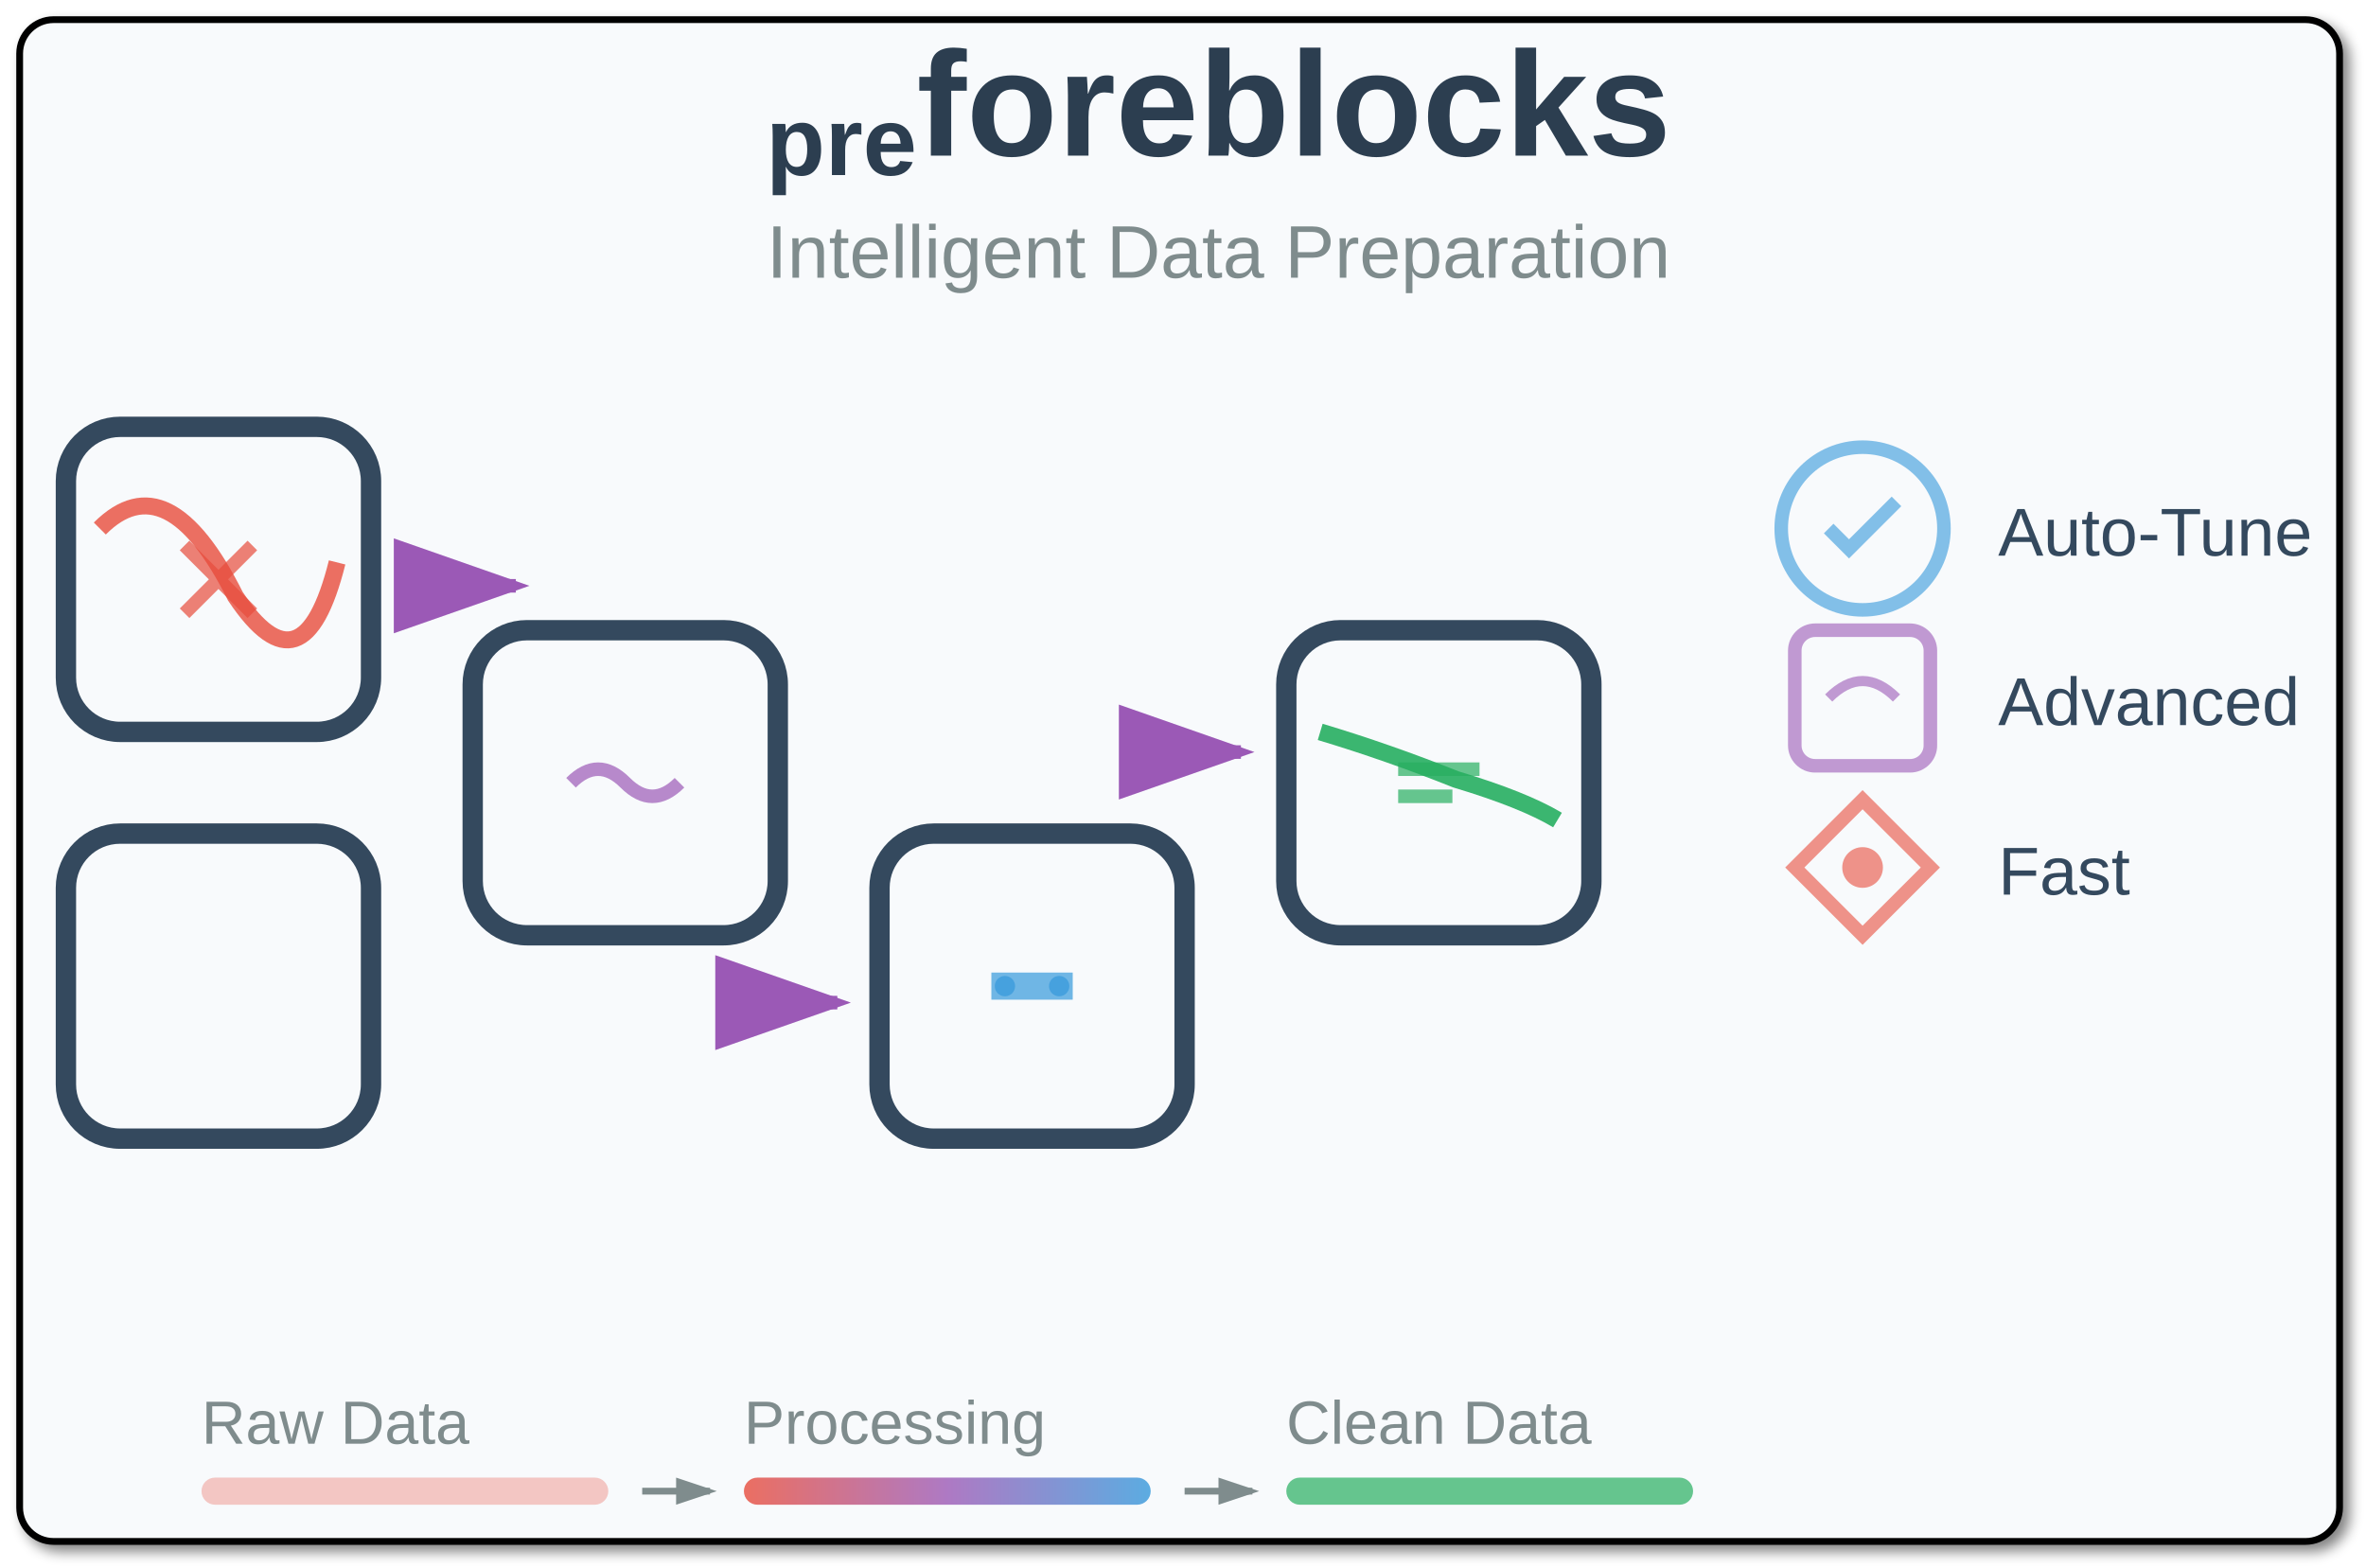
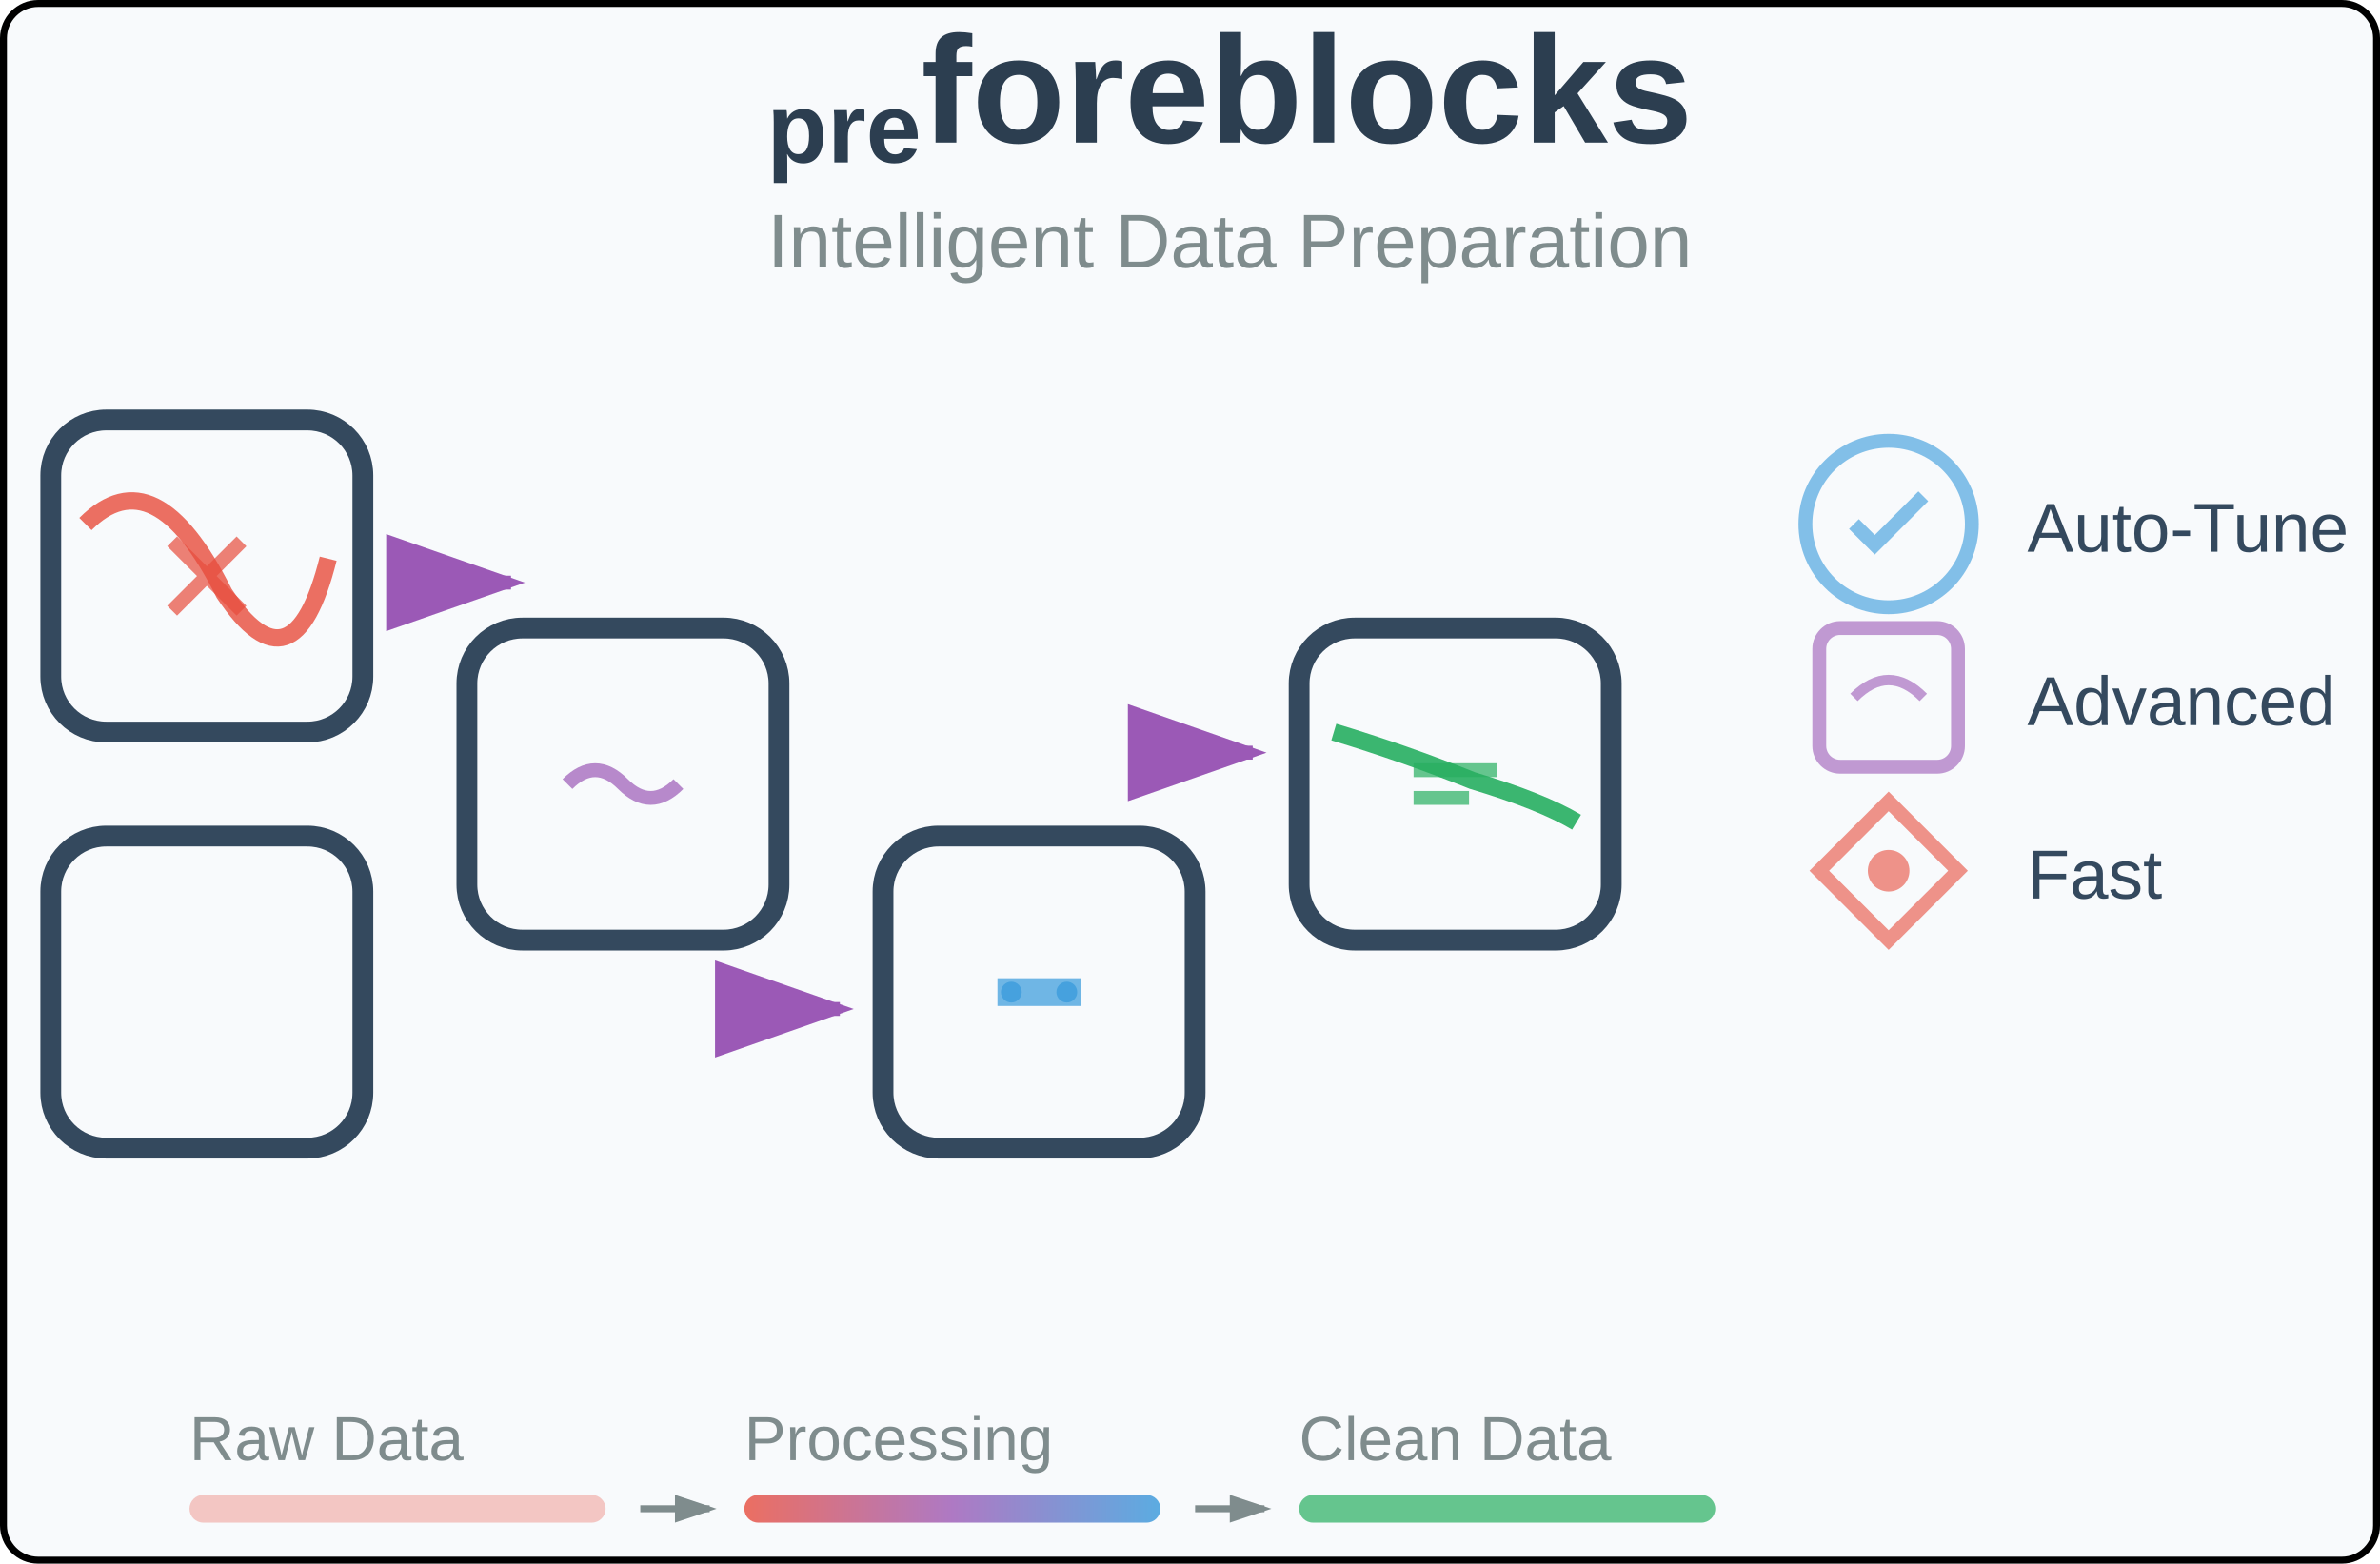
- <svg xmlns="http://www.w3.org/2000/svg" viewBox="0 0 348.972 231.279" version="1.1" id="svg24" width="348.972" height="231.279">
+ <svg xmlns="http://www.w3.org/2000/svg" viewBox="0 0 343.172 225.479" version="1.1" id="svg24" width="343.172" height="225.479">
  <defs id="defs6">
    <linearGradient id="flowGradient" x1="20.656" y1="19.365" x2="36.148" y2="19.365" gradientTransform="scale(3.872983,0.2581989)" gradientUnits="userSpaceOnUse">
      <stop offset="0" stop-color="#e74c3c" stop-opacity="0.8" id="stop1" />
      <stop offset="0.5" stop-color="#9b59b6" stop-opacity="0.8" id="stop2" />
      <stop offset="1" stop-color="#3498db" stop-opacity="0.8" id="stop3" />
    </linearGradient>
    <linearGradient id="cleanGradient" x1="0" y1="0" x2="1" y2="0">
      <stop offset="0" stop-color="#27ae60" stop-opacity="0.8" id="stop4" />
      <stop offset="1" stop-color="#2ecc71" stop-opacity="0.8" id="stop5" />
    </linearGradient>
    <marker id="arrowhead" markerWidth="10" markerHeight="7" refX="9" refY="3.5" orient="auto" markerUnits="strokeWidth">
-       <polygon points="10,3.5 0,7 0,0 " fill="#9b59b6" id="polygon5" />
+       <polygon points="0,7 0,0 10,3.5 " fill="#9b59b6" id="polygon5" />
    </marker>
    <marker id="smallArrow" markerWidth="6" markerHeight="4" refX="5" refY="2" orient="auto" markerUnits="strokeWidth">
-       <polygon points="6,2 0,4 0,0 " fill="#7f8c8d" id="polygon6" />
+       <polygon points="0,4 0,0 6,2 " fill="#7f8c8d" id="polygon6" />
    </marker>
    <marker id="arrowhead-1" markerWidth="10" markerHeight="7" refX="9" refY="3.5" orient="auto" markerUnits="strokeWidth">
-       <polygon points="0,7 0,0 10,3.5 " fill="#9b59b6" id="polygon5-8" />
+       <polygon points="0,0 10,3.5 0,7 " fill="#9b59b6" id="polygon5-8" />
    </marker>
    <marker id="arrowhead-1-3" markerWidth="10" markerHeight="7" refX="9" refY="3.5" orient="auto" markerUnits="strokeWidth">
-       <polygon points="0,0 10,3.5 0,7 " fill="#9b59b6" id="polygon5-8-5" />
+       <polygon points="10,3.5 0,7 0,0 " fill="#9b59b6" id="polygon5-8-5" />
    </marker>
    <filter style="color-interpolation-filters:sRGB" id="filter9" x="-0.008" y="-0.013" width="1.02" height="1.03">
      <feFlood result="flood" in="SourceGraphic" flood-opacity="0.498" flood-color="rgb(0,0,0)" id="feFlood8" />
      <feGaussianBlur result="blur" in="SourceGraphic" stdDeviation="1" id="feGaussianBlur8" />
      <feOffset result="offset" in="blur" dx="1" dy="1" id="feOffset8" />
      <feComposite result="comp1" operator="in" in="flood" in2="offset" id="feComposite8" />
      <feComposite result="comp2" operator="over" in="SourceGraphic" in2="comp1" id="feComposite9" />
    </filter>
  </defs>
-   <path width="342.172" height="224.479" fill="#f8fafc" stroke="#e2e8f0" stroke-width="0.277" id="rect1" x="2.9" y="2.9" style="stroke:#000000;stroke-width:1;stroke-linejoin:round;stroke-dasharray:none;stroke-opacity:1;filter:url(#filter9)" d="M 7.9,2.9 H 340.072 a 5,5 45 0 1 5,5 V 222.379 a 5,5 135 0 1 -5,5 H 7.9 a 5,5 45 0 1 -5,-5 l 0,-214.479 a 5,5 135 0 1 5,-5 z" />
-   <rect x="9.722" y="62.964" width="45" height="45" rx="8" ry="8" fill="none" stroke="#34495e" stroke-width="3" id="rect6" />
-   <rect x="9.722" y="122.964" width="45" height="45" rx="8" ry="8" fill="none" stroke="#34495e" stroke-width="3" id="rect7" />
-   <rect x="69.722" y="92.964" width="45" height="45" rx="8" ry="8" fill="none" stroke="#34495e" stroke-width="3" id="rect8" />
-   <rect x="129.722" y="122.964" width="45" height="45" rx="8" ry="8" fill="none" stroke="#34495e" stroke-width="3" id="rect9" />
-   <rect x="189.722" y="92.964" width="45" height="45" rx="8" ry="8" fill="none" stroke="#34495e" stroke-width="3" id="rect10" />
-   <path d="m 14.722,77.964 q 10,-10 20,10 10,15 15,-5" stroke="#e74c3c" stroke-width="2.5" fill="none" opacity="0.8" id="path10" />
-   <line x1="63.084" y1="86.415" x2="76.084" y2="86.415" stroke="#9b59b6" stroke-width="2" marker-end="url(#arrowhead)" id="line10" />
-   <line x1="110.499" y1="147.899" x2="123.499" y2="147.899" stroke="#9b59b6" stroke-width="2" marker-end="url(#arrowhead-1)" id="line10-8" style="marker-end:url(#arrowhead-1)" />
-   <line x1="170.028" y1="110.936" x2="183.028" y2="110.936" stroke="#9b59b6" stroke-width="2" marker-end="url(#arrowhead-1-3)" id="line10-8-2" style="marker-end:url(#arrowhead-1-3)" />
-   <path d="m 194.722,107.964 q 10,3 20,7 10,3 15,6" stroke="#27ae60" stroke-width="2.5" fill="none" opacity="0.9" id="path12" />
-   <g transform="translate(32.22164,85.46442)" id="g13">
+   <path width="342.172" height="224.479" fill="#f8fafc" stroke="#e2e8f0" stroke-width="0.277" id="rect1" x="2.9" y="2.9" style="stroke:#000000;stroke-width:1;stroke-linejoin:round;stroke-dasharray:none;stroke-opacity:1" d="M 7.9,2.9 H 340.072 a 5,5 45 0 1 5,5 V 222.379 a 5,5 135 0 1 -5,5 H 7.9 a 5,5 45 0 1 -5,-5 l 0,-214.479 a 5,5 135 0 1 5,-5 z" transform="translate(-2.4,-2.4)" />
+   <rect x="7.322" y="60.564" width="45" height="45" rx="8" ry="8" fill="none" stroke="#34495e" stroke-width="3" id="rect6" />
+   <rect x="7.322" y="120.564" width="45" height="45" rx="8" ry="8" fill="none" stroke="#34495e" stroke-width="3" id="rect7" />
+   <rect x="67.322" y="90.564" width="45" height="45" rx="8" ry="8" fill="none" stroke="#34495e" stroke-width="3" id="rect8" />
+   <rect x="127.322" y="120.564" width="45" height="45" rx="8" ry="8" fill="none" stroke="#34495e" stroke-width="3" id="rect9" />
+   <rect x="187.322" y="90.564" width="45" height="45" rx="8" ry="8" fill="none" stroke="#34495e" stroke-width="3" id="rect10" />
+   <path d="m 12.322,75.564 q 10,-10 20,10 10,15 15,-5" stroke="#e74c3c" stroke-width="2.5" fill="none" opacity="0.8" id="path10" />
+   <line x1="60.684" y1="84.015" x2="73.684" y2="84.015" stroke="#9b59b6" stroke-width="2" marker-end="url(#arrowhead)" id="line10" />
+   <line x1="108.099" y1="145.499" x2="121.099" y2="145.499" stroke="#9b59b6" stroke-width="2" marker-end="url(#arrowhead-1)" id="line10-8" style="marker-end:url(#arrowhead-1)" />
+   <line x1="167.628" y1="108.536" x2="180.628" y2="108.536" stroke="#9b59b6" stroke-width="2" marker-end="url(#arrowhead-1-3)" id="line10-8-2" style="marker-end:url(#arrowhead-1-3)" />
+   <path d="m 192.322,105.564 q 10,3 20,7 10,3 15,6" stroke="#27ae60" stroke-width="2.5" fill="none" opacity="0.9" id="path12" />
+   <g transform="translate(29.82164,83.06441)" id="g13">
    <path d="M -5,-5 5,5 M 5,-5 -5,5" stroke="#e74c3c" stroke-width="2" opacity="0.7" id="path13" />
  </g>
-   <g transform="translate(92.22164,115.4644)" id="g14">
+   <g transform="translate(89.82164,113.0644)" id="g14">
    <path d="m -8,0 q 4,-4 8,0 4,4 8,0" stroke="#9b59b6" stroke-width="2" fill="none" opacity="0.7" id="path14" />
  </g>
-   <g transform="translate(152.2216,145.4644)" id="g15">
+   <g transform="translate(149.8216,143.0644)" id="g15">
    <rect x="-6" y="-2" width="12" height="4" fill="#3498db" opacity="0.7" id="rect14" />
    <circle cx="-4" cy="0" r="1.5" fill="#3498db" opacity="0.7" id="circle14" />
    <circle cx="4" cy="0" r="1.5" fill="#3498db" opacity="0.7" id="circle15" />
  </g>
-   <g transform="translate(212.2216,115.4644)" id="g16">
+   <g transform="translate(209.8216,113.0644)" id="g16">
    <rect x="-6" y="-3" width="12" height="2" fill="#27ae60" opacity="0.7" id="rect15" />
    <rect x="-6" y="1" width="8" height="2" fill="#27ae60" opacity="0.7" id="rect16" />
  </g>
-   <text x="179.722" y="22.964" text-anchor="middle" font-family="Arial, sans-serif" font-size="22px" font-weight="bold" fill="#2c3e50" id="text16">
+   <text x="177.322" y="20.564" text-anchor="middle" font-family="Arial, sans-serif" font-size="22px" font-weight="bold" fill="#2c3e50" id="text16">
    <tspan style="font-size:65%;baseline-shift:sub" id="tspan1">pre</tspan>foreblocks</text>
-   <text x="179.722" y="40.964" text-anchor="middle" font-family="Arial, sans-serif" font-size="11px" fill="#7f8c8d" id="text17">Intelligent Data Preparation</text>
-   <g transform="translate(259.7216,62.96442)" id="g21">
+   <text x="177.322" y="38.564" text-anchor="middle" font-family="Arial, sans-serif" font-size="11px" fill="#7f8c8d" id="text17">Intelligent Data Preparation</text>
+   <g transform="translate(257.3216,60.56441)" id="g21">
    <circle cx="15" cy="15" r="12" fill="none" stroke="#3498db" stroke-width="2" opacity="0.6" id="circle17" />
    <path d="m 10,15 3,3 7,-7" stroke="#3498db" stroke-width="2" fill="none" opacity="0.6" id="path17" />
    <text x="35" y="19" font-family="Arial, sans-serif" font-size="10px" fill="#34495e" id="text18">Auto-Tune</text>
    <g transform="translate(0,25)" id="g19">
      <rect x="5" y="5" width="20" height="20" rx="3" fill="none" stroke="#9b59b6" stroke-width="2" opacity="0.6" id="rect18" />
      <path d="m 10,15 q 5,-5 10,0" stroke="#9b59b6" stroke-width="1.5" fill="none" opacity="0.6" id="path18" />
      <text x="35" y="19" font-family="Arial, sans-serif" font-size="10px" fill="#34495e" id="text19">Advanced</text>
    </g>
    <g transform="translate(0,50)" id="g20">
-       <polygon points="15,5 25,15 15,25 5,15 " fill="none" stroke="#e74c3c" stroke-width="2" opacity="0.6" id="polygon19" />
+       <polygon points="15,25 5,15 15,5 25,15 " fill="none" stroke="#e74c3c" stroke-width="2" opacity="0.6" id="polygon19" />
      <circle cx="15" cy="15" r="3" fill="#e74c3c" opacity="0.6" id="circle19" />
      <text x="35" y="19" font-family="Arial, sans-serif" font-size="10px" fill="#34495e" id="text20">Fast</text>
    </g>
  </g>
-   <g transform="translate(29.72164,212.9644)" id="g24">
+   <g transform="translate(27.32164,210.5644)" id="g24">
    <text x="0" y="0" font-family="Arial, sans-serif" font-size="9px" fill="#7f8c8d" id="text21">Raw Data</text>
    <rect x="0" y="5" width="60" height="4" fill="#e74c3c" opacity="0.3" rx="2" id="rect21" />
    <text x="80" y="0" font-family="Arial, sans-serif" font-size="9px" fill="#7f8c8d" id="text22">Processing</text>
    <rect x="80" y="5" width="60" height="4" fill="url(#flowGradient)" rx="2" id="rect22" style="fill:url(#flowGradient)" />
    <text x="160" y="0" font-family="Arial, sans-serif" font-size="9px" fill="#7f8c8d" id="text23">Clean Data</text>
    <rect x="160" y="5" width="60" height="4" fill="#27ae60" opacity="0.7" rx="2" id="rect23" />
    <line x1="65" y1="7" x2="75" y2="7" stroke="#7f8c8d" stroke-width="1" marker-end="url(#smallArrow)" id="line23" />
    <line x1="145" y1="7" x2="155" y2="7" stroke="#7f8c8d" stroke-width="1" marker-end="url(#smallArrow)" id="line24" />
  </g>
</svg>
